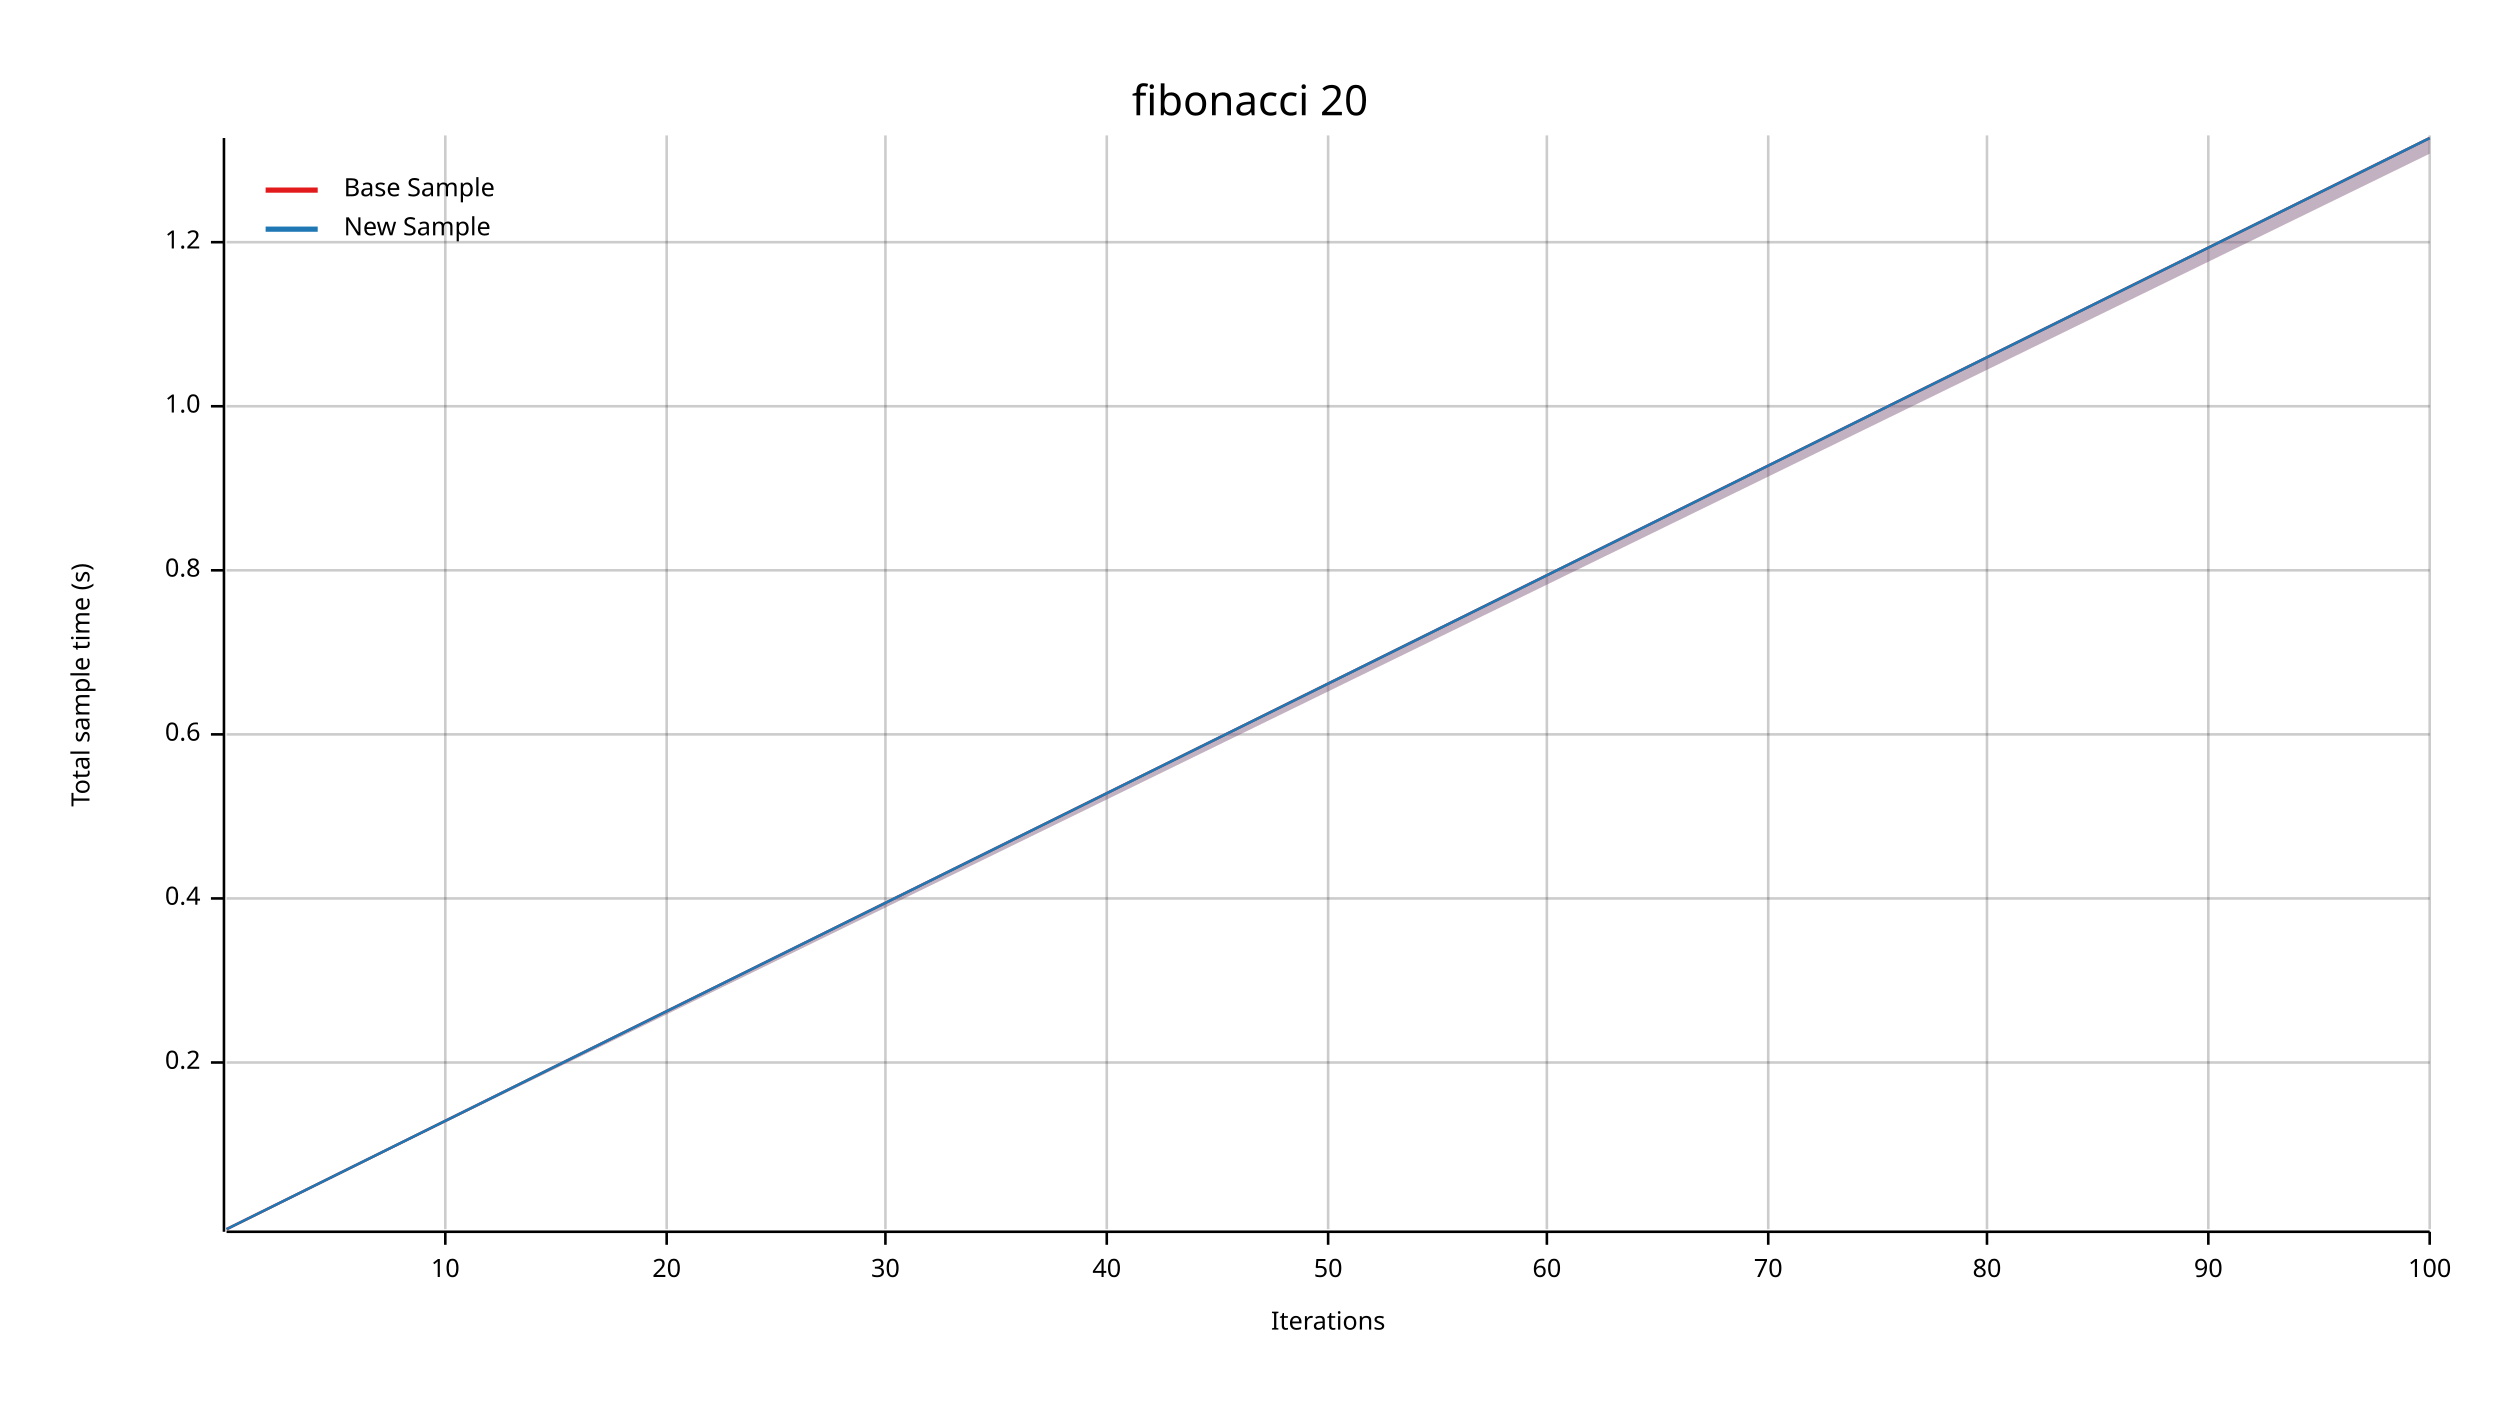
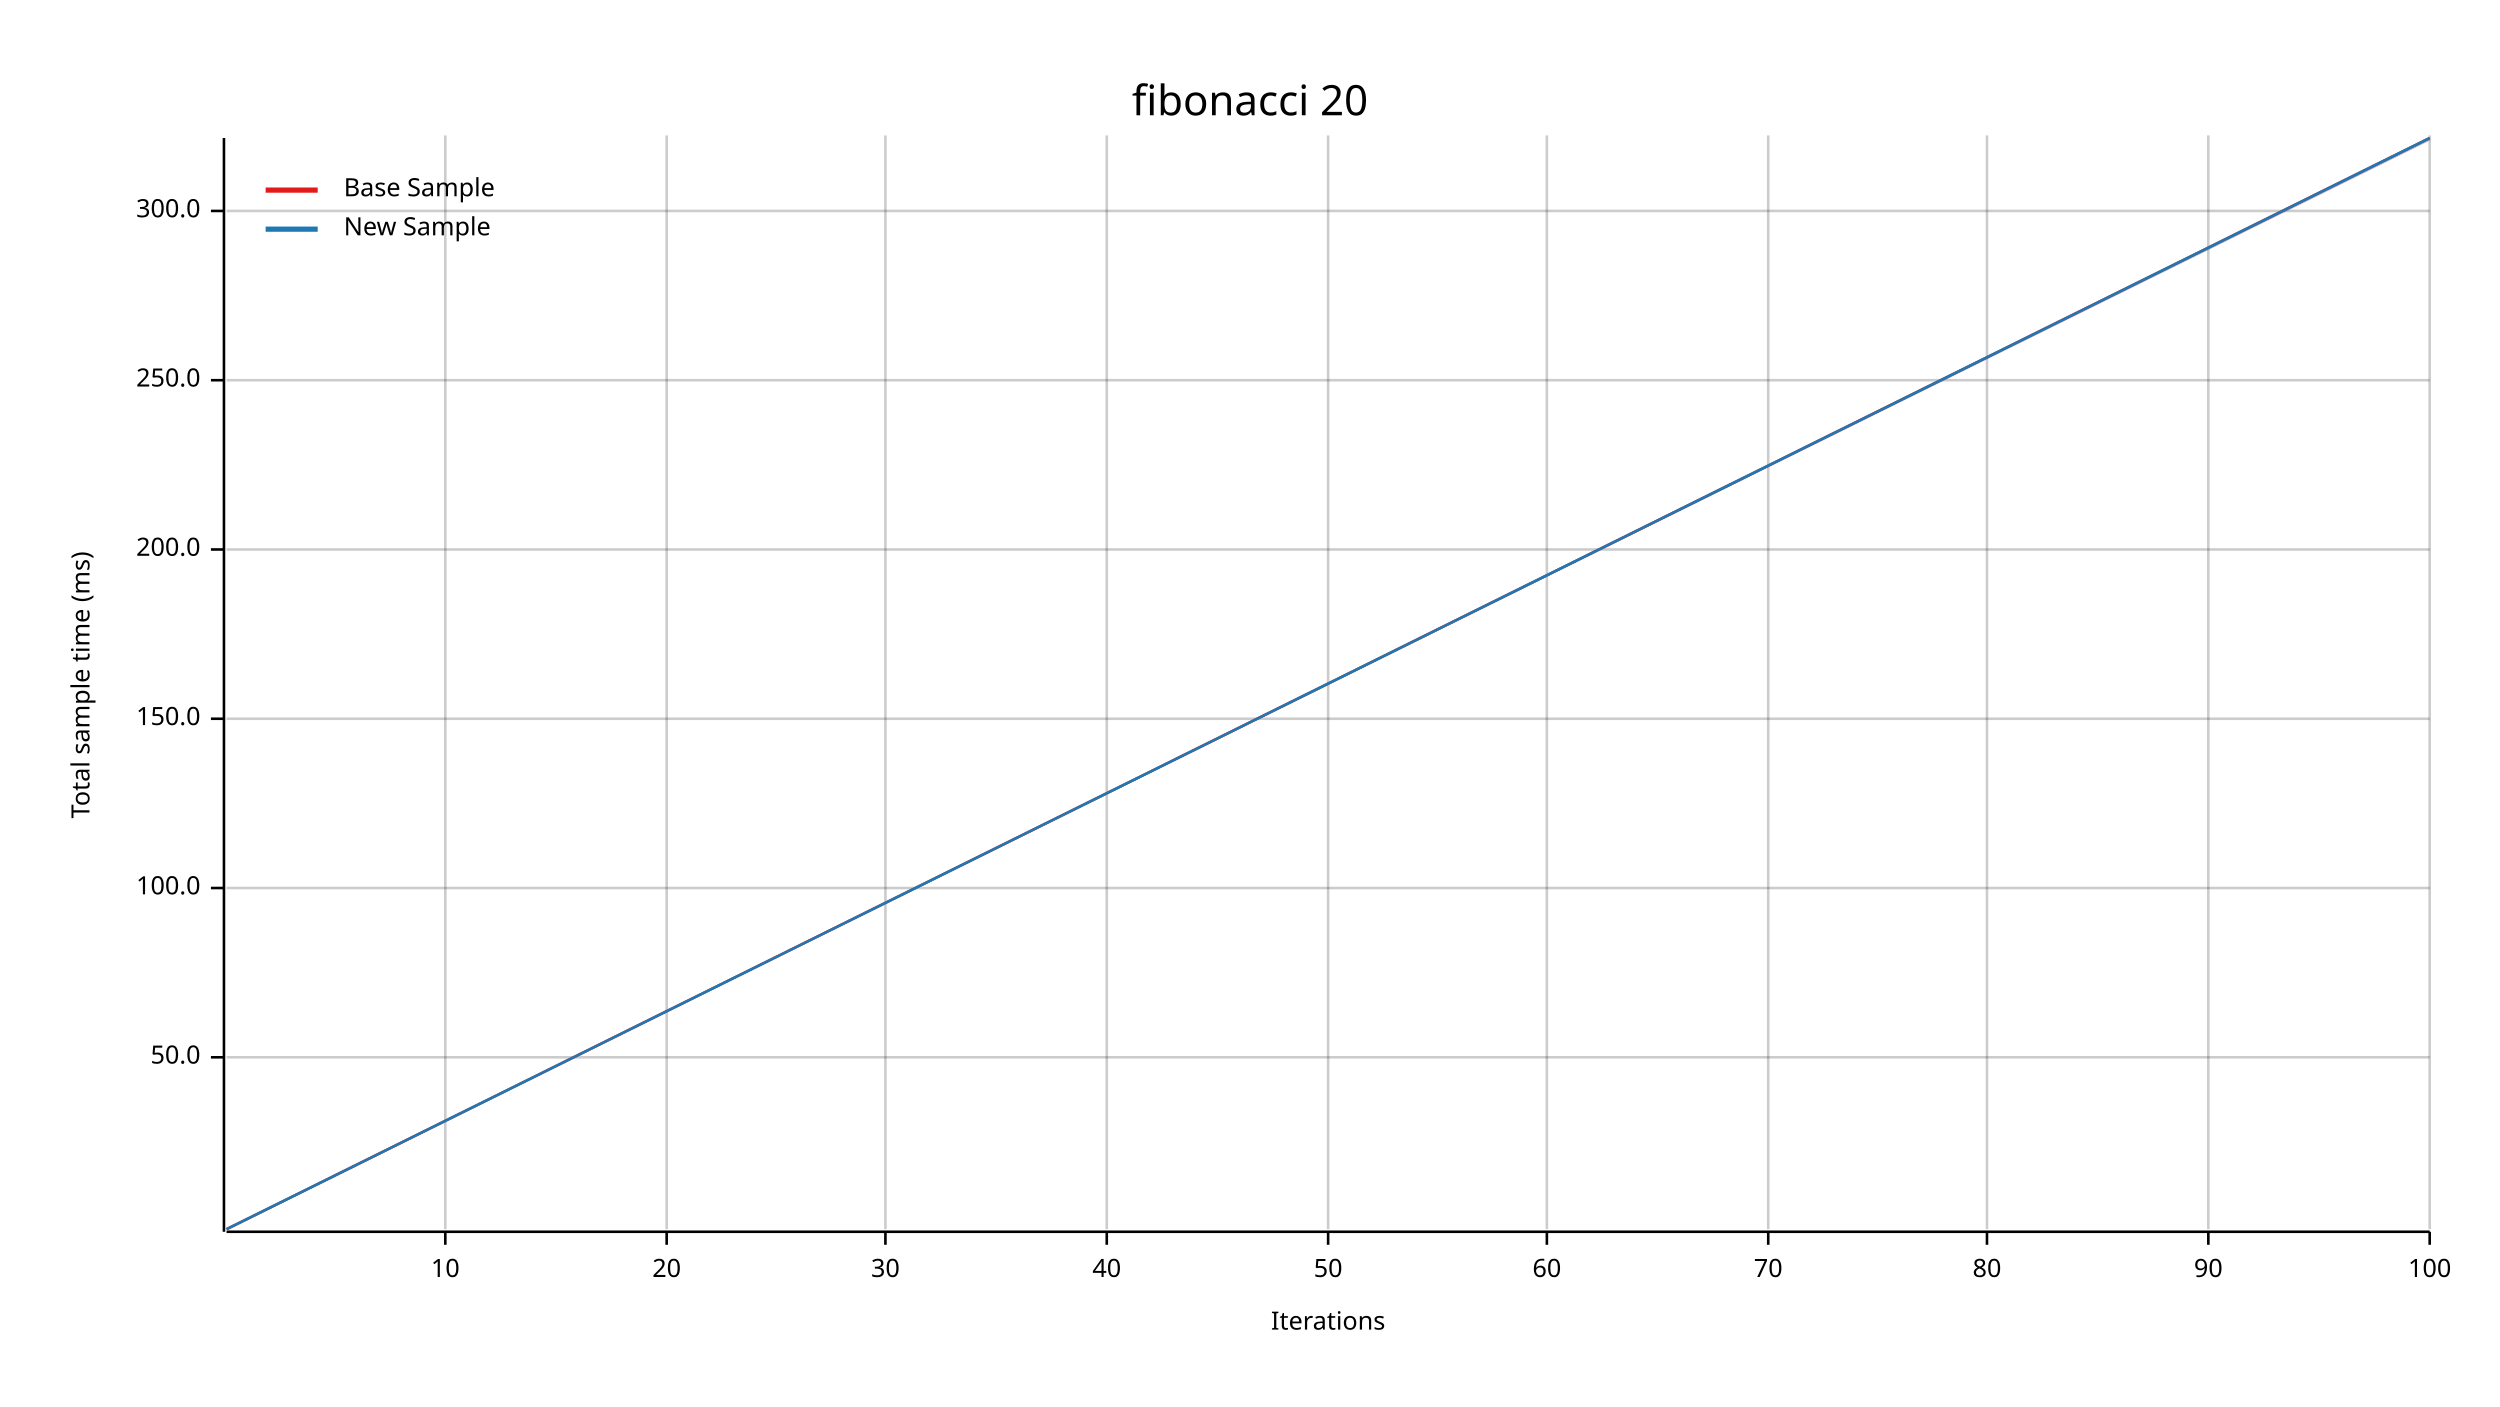
<svg xmlns="http://www.w3.org/2000/svg" width="960" height="540">
  <text x="480" y="32" dy="0.76em" text-anchor="middle" font-family="sans-serif" font-size="16.129" opacity="1" fill="#000000">
fibonacci 20
</text>
  <text x="27" y="263" dy="0.76em" text-anchor="middle" font-family="sans-serif" font-size="9.677" opacity="1" fill="#000000" transform="rotate(270, 27, 263)">
- Total sample time (s)
+ Total sample time (ms)
</text>
  <text x="510" y="513" dy="-0.5ex" text-anchor="middle" font-family="sans-serif" font-size="9.677" opacity="1" fill="#000000">
Iterations
</text>
  <line opacity="0.2" stroke="#000000" stroke-width="1" x1="171" y1="472" x2="171" y2="52" />
  <line opacity="0.2" stroke="#000000" stroke-width="1" x1="256" y1="472" x2="256" y2="52" />
  <line opacity="0.2" stroke="#000000" stroke-width="1" x1="340" y1="472" x2="340" y2="52" />
  <line opacity="0.2" stroke="#000000" stroke-width="1" x1="425" y1="472" x2="425" y2="52" />
  <line opacity="0.2" stroke="#000000" stroke-width="1" x1="510" y1="472" x2="510" y2="52" />
  <line opacity="0.2" stroke="#000000" stroke-width="1" x1="594" y1="472" x2="594" y2="52" />
  <line opacity="0.2" stroke="#000000" stroke-width="1" x1="679" y1="472" x2="679" y2="52" />
  <line opacity="0.2" stroke="#000000" stroke-width="1" x1="763" y1="472" x2="763" y2="52" />
  <line opacity="0.2" stroke="#000000" stroke-width="1" x1="848" y1="472" x2="848" y2="52" />
  <line opacity="0.2" stroke="#000000" stroke-width="1" x1="933" y1="472" x2="933" y2="52" />
-   <line opacity="0.2" stroke="#000000" stroke-width="1" x1="87" y1="408" x2="933" y2="408" />
-   <line opacity="0.2" stroke="#000000" stroke-width="1" x1="87" y1="345" x2="933" y2="345" />
-   <line opacity="0.2" stroke="#000000" stroke-width="1" x1="87" y1="282" x2="933" y2="282" />
-   <line opacity="0.2" stroke="#000000" stroke-width="1" x1="87" y1="219" x2="933" y2="219" />
-   <line opacity="0.2" stroke="#000000" stroke-width="1" x1="87" y1="156" x2="933" y2="156" />
-   <line opacity="0.2" stroke="#000000" stroke-width="1" x1="87" y1="93" x2="933" y2="93" />
+   <line opacity="0.2" stroke="#000000" stroke-width="1" x1="87" y1="406" x2="933" y2="406" />
+   <line opacity="0.2" stroke="#000000" stroke-width="1" x1="87" y1="341" x2="933" y2="341" />
+   <line opacity="0.2" stroke="#000000" stroke-width="1" x1="87" y1="276" x2="933" y2="276" />
+   <line opacity="0.2" stroke="#000000" stroke-width="1" x1="87" y1="211" x2="933" y2="211" />
+   <line opacity="0.2" stroke="#000000" stroke-width="1" x1="87" y1="146" x2="933" y2="146" />
+   <line opacity="0.2" stroke="#000000" stroke-width="1" x1="87" y1="81" x2="933" y2="81" />
  <polyline fill="none" opacity="1" stroke="#000000" stroke-width="1" points="86,53 86,473 " />
-   <text x="77" y="408" dy="0.5ex" text-anchor="end" font-family="sans-serif" font-size="9.677" opacity="1" fill="#000000">
- 0.2
+   <text x="77" y="406" dy="0.5ex" text-anchor="end" font-family="sans-serif" font-size="9.677" opacity="1" fill="#000000">
+ 50.0
</text>
-   <polyline fill="none" opacity="1" stroke="#000000" stroke-width="1" points="81,408 86,408 " />
-   <text x="77" y="345" dy="0.5ex" text-anchor="end" font-family="sans-serif" font-size="9.677" opacity="1" fill="#000000">
- 0.4
+   <polyline fill="none" opacity="1" stroke="#000000" stroke-width="1" points="81,406 86,406 " />
+   <text x="77" y="341" dy="0.5ex" text-anchor="end" font-family="sans-serif" font-size="9.677" opacity="1" fill="#000000">
+ 100.0
</text>
-   <polyline fill="none" opacity="1" stroke="#000000" stroke-width="1" points="81,345 86,345 " />
-   <text x="77" y="282" dy="0.5ex" text-anchor="end" font-family="sans-serif" font-size="9.677" opacity="1" fill="#000000">
- 0.6
+   <polyline fill="none" opacity="1" stroke="#000000" stroke-width="1" points="81,341 86,341 " />
+   <text x="77" y="276" dy="0.5ex" text-anchor="end" font-family="sans-serif" font-size="9.677" opacity="1" fill="#000000">
+ 150.0
</text>
-   <polyline fill="none" opacity="1" stroke="#000000" stroke-width="1" points="81,282 86,282 " />
-   <text x="77" y="219" dy="0.5ex" text-anchor="end" font-family="sans-serif" font-size="9.677" opacity="1" fill="#000000">
- 0.8
+   <polyline fill="none" opacity="1" stroke="#000000" stroke-width="1" points="81,276 86,276 " />
+   <text x="77" y="211" dy="0.5ex" text-anchor="end" font-family="sans-serif" font-size="9.677" opacity="1" fill="#000000">
+ 200.0
</text>
-   <polyline fill="none" opacity="1" stroke="#000000" stroke-width="1" points="81,219 86,219 " />
-   <text x="77" y="156" dy="0.5ex" text-anchor="end" font-family="sans-serif" font-size="9.677" opacity="1" fill="#000000">
- 1.0
+   <polyline fill="none" opacity="1" stroke="#000000" stroke-width="1" points="81,211 86,211 " />
+   <text x="77" y="146" dy="0.5ex" text-anchor="end" font-family="sans-serif" font-size="9.677" opacity="1" fill="#000000">
+ 250.0
</text>
-   <polyline fill="none" opacity="1" stroke="#000000" stroke-width="1" points="81,156 86,156 " />
-   <text x="77" y="93" dy="0.5ex" text-anchor="end" font-family="sans-serif" font-size="9.677" opacity="1" fill="#000000">
- 1.2
+   <polyline fill="none" opacity="1" stroke="#000000" stroke-width="1" points="81,146 86,146 " />
+   <text x="77" y="81" dy="0.5ex" text-anchor="end" font-family="sans-serif" font-size="9.677" opacity="1" fill="#000000">
+ 300.0
</text>
-   <polyline fill="none" opacity="1" stroke="#000000" stroke-width="1" points="81,93 86,93 " />
+   <polyline fill="none" opacity="1" stroke="#000000" stroke-width="1" points="81,81 86,81 " />
  <polyline fill="none" opacity="1" stroke="#000000" stroke-width="1" points="87,473 933,473 " />
  <text x="171" y="483" dy="0.76em" text-anchor="middle" font-family="sans-serif" font-size="9.677" opacity="1" fill="#000000">
10
</text>
  <polyline fill="none" opacity="1" stroke="#000000" stroke-width="1" points="171,473 171,478 " />
  <text x="256" y="483" dy="0.76em" text-anchor="middle" font-family="sans-serif" font-size="9.677" opacity="1" fill="#000000">
20
</text>
  <polyline fill="none" opacity="1" stroke="#000000" stroke-width="1" points="256,473 256,478 " />
  <text x="340" y="483" dy="0.76em" text-anchor="middle" font-family="sans-serif" font-size="9.677" opacity="1" fill="#000000">
30
</text>
  <polyline fill="none" opacity="1" stroke="#000000" stroke-width="1" points="340,473 340,478 " />
  <text x="425" y="483" dy="0.76em" text-anchor="middle" font-family="sans-serif" font-size="9.677" opacity="1" fill="#000000">
40
</text>
  <polyline fill="none" opacity="1" stroke="#000000" stroke-width="1" points="425,473 425,478 " />
  <text x="510" y="483" dy="0.76em" text-anchor="middle" font-family="sans-serif" font-size="9.677" opacity="1" fill="#000000">
50
</text>
  <polyline fill="none" opacity="1" stroke="#000000" stroke-width="1" points="510,473 510,478 " />
  <text x="594" y="483" dy="0.76em" text-anchor="middle" font-family="sans-serif" font-size="9.677" opacity="1" fill="#000000">
60
</text>
  <polyline fill="none" opacity="1" stroke="#000000" stroke-width="1" points="594,473 594,478 " />
  <text x="679" y="483" dy="0.76em" text-anchor="middle" font-family="sans-serif" font-size="9.677" opacity="1" fill="#000000">
70
</text>
  <polyline fill="none" opacity="1" stroke="#000000" stroke-width="1" points="679,473 679,478 " />
  <text x="763" y="483" dy="0.76em" text-anchor="middle" font-family="sans-serif" font-size="9.677" opacity="1" fill="#000000">
80
</text>
  <polyline fill="none" opacity="1" stroke="#000000" stroke-width="1" points="763,473 763,478 " />
  <text x="848" y="483" dy="0.76em" text-anchor="middle" font-family="sans-serif" font-size="9.677" opacity="1" fill="#000000">
90
</text>
  <polyline fill="none" opacity="1" stroke="#000000" stroke-width="1" points="848,473 848,478 " />
  <text x="933" y="483" dy="0.76em" text-anchor="middle" font-family="sans-serif" font-size="9.677" opacity="1" fill="#000000">
100
</text>
  <polyline fill="none" opacity="1" stroke="#000000" stroke-width="1" points="933,473 933,478 " />
  <polyline fill="none" opacity="1" stroke="#E31A1C" stroke-width="1" points="87,472 933,53 " />
-   <polygon opacity="0.25" fill="#E31A1C" points="87,472 933,59 933,53 " />
+   <polygon opacity="0.25" fill="#E31A1C" points="87,472 933,54 933,53 " />
  <polyline fill="none" opacity="1" stroke="#1F78B4" stroke-width="1" points="87,472 933,53 " />
-   <polygon opacity="0.25" fill="#1F78B4" points="87,472 933,59 933,53 " />
+   <polygon opacity="0.25" fill="#1F78B4" points="87,472 933,54 933,53 " />
  <text x="132" y="68" dy="0.76em" text-anchor="start" font-family="sans-serif" font-size="9.677" opacity="1" fill="#000000">
Base Sample
</text>
  <text x="132" y="83" dy="0.76em" text-anchor="start" font-family="sans-serif" font-size="9.677" opacity="1" fill="#000000">
New Sample
</text>
  <polyline fill="none" opacity="1" stroke="#E31A1C" stroke-width="2" points="102,73 122,73 " />
  <polyline fill="none" opacity="1" stroke="#1F78B4" stroke-width="2" points="102,88 122,88 " />
</svg>
